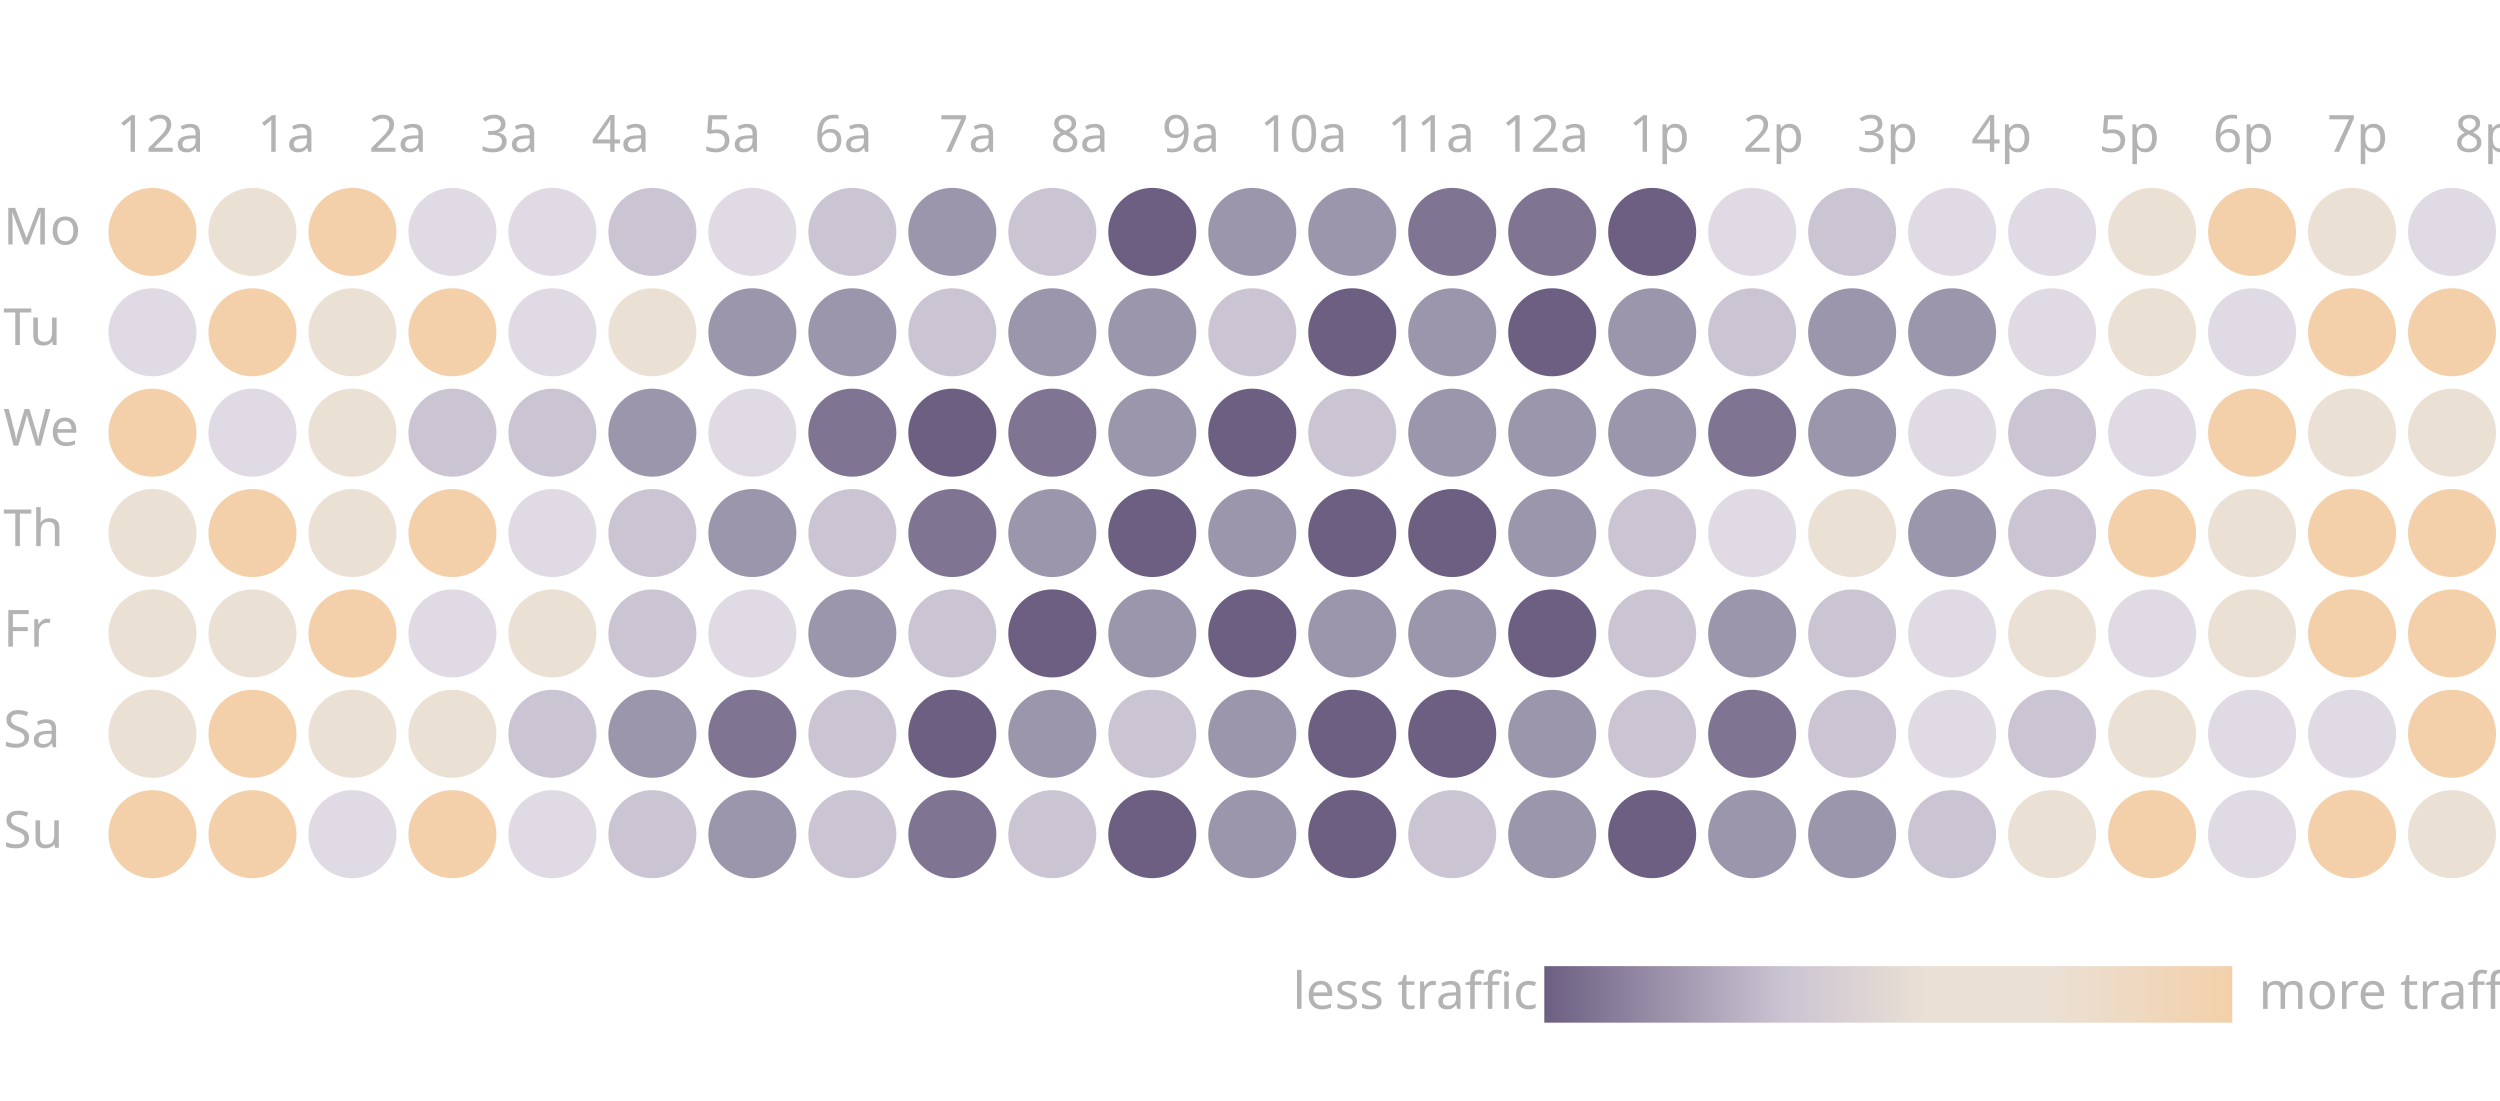
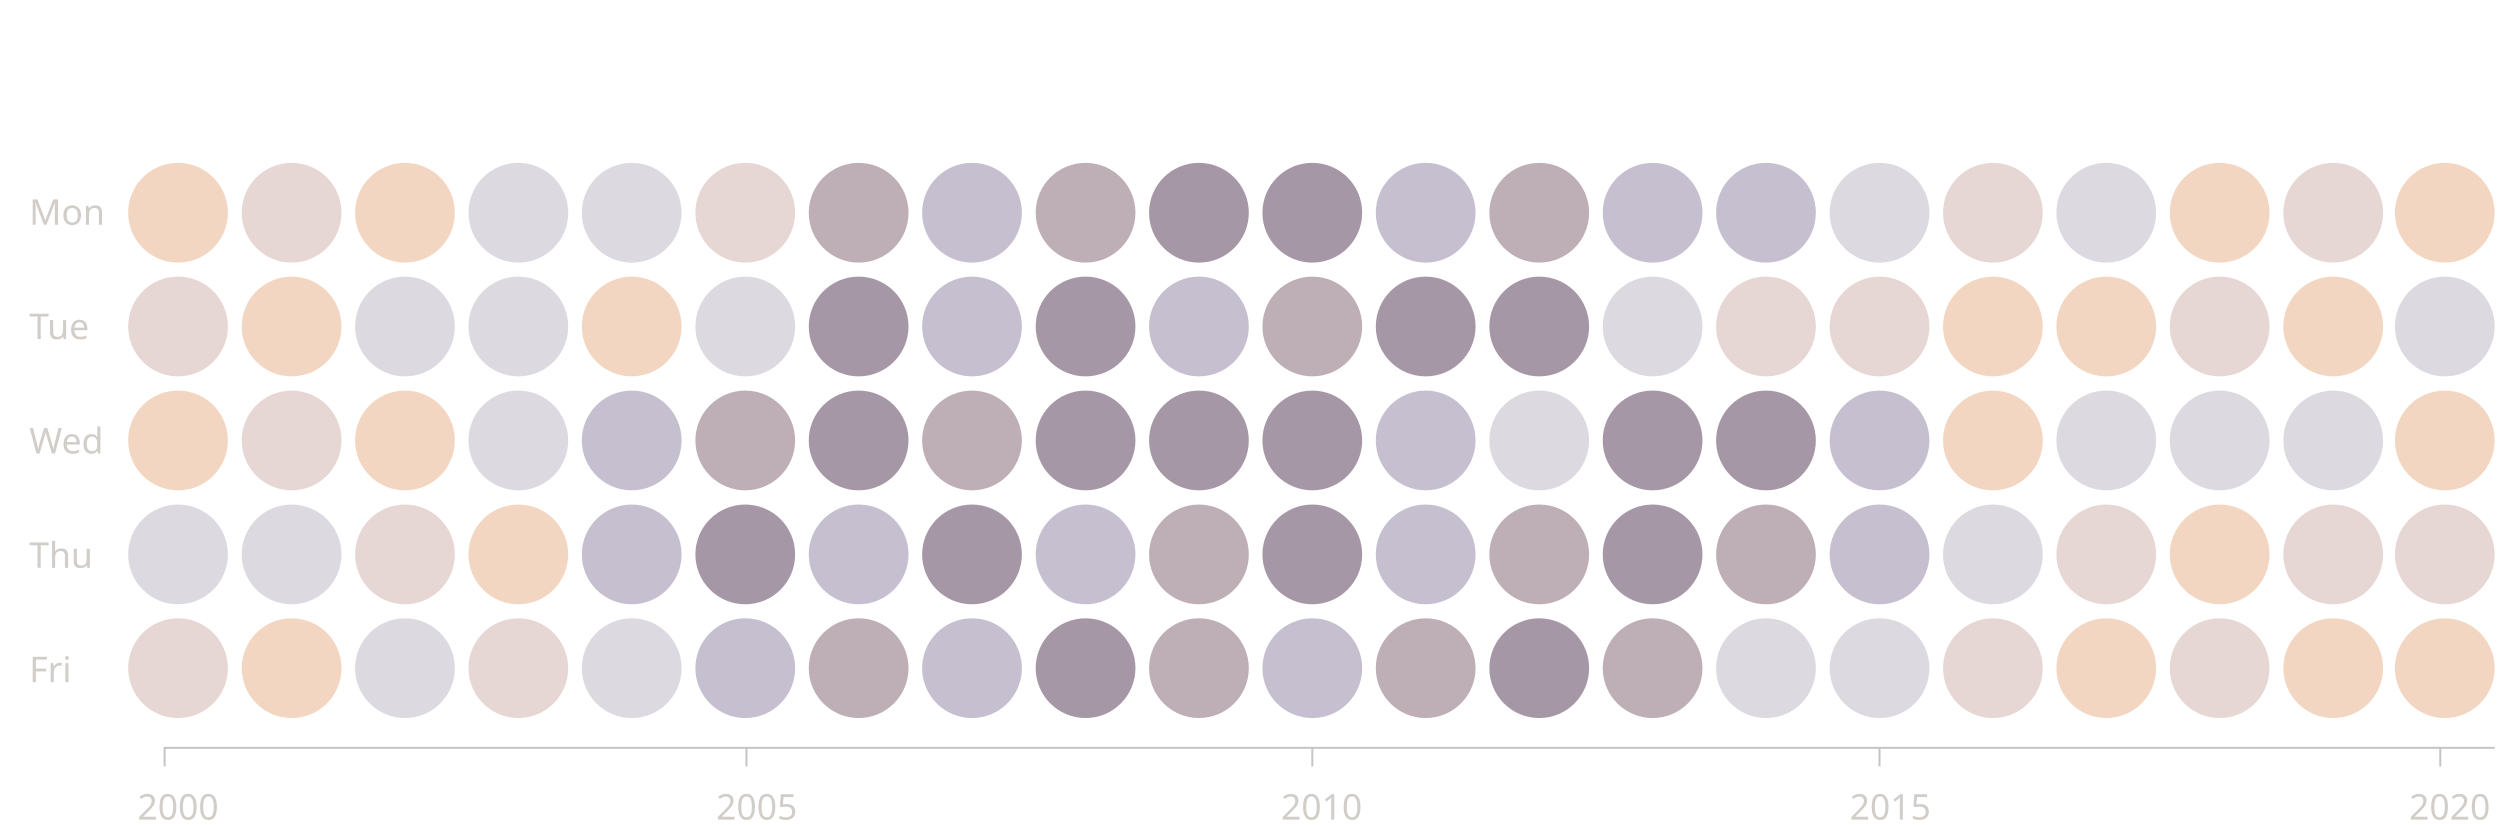
- <svg xmlns="http://www.w3.org/2000/svg" version="1.1" id="Layer_1" x="0px" y="0px" width="1268px" height="558px" viewBox="0 0 1268 558" enable-background="new 0 0 1268 558" xml:space="preserve">
+ <svg xmlns="http://www.w3.org/2000/svg" version="1.1" x="0px" y="0px" viewBox="0 0 1268 418" enable-background="new 0 0 1268 418" xml:space="preserve">
+   <g id="Layer_1">
+     <text transform="matrix(1 0 0 1 14.8452 113.9854)">
+       <tspan x="0" y="0" fill="#D1CDC9" font-family="'RobotoCondensed-Regular'" font-size="18px">Mon</tspan>
+       <tspan x="0" y="58" fill="#D1CDC9" font-family="'RobotoCondensed-Regular'" font-size="18px">Tue</tspan>
+       <tspan x="0" y="116" fill="#D1CDC9" font-family="'RobotoCondensed-Regular'" font-size="18px">Wed</tspan>
+       <tspan x="0" y="174" fill="#D1CDC9" font-family="'RobotoCondensed-Regular'" font-size="18px">Thu</tspan>
+       <tspan x="0" y="232" fill="#D1CDC9" font-family="'RobotoCondensed-Regular'" font-size="18px">Fri</tspan>
+     </text>
+     <g>
+       <circle fill="#C6BFCF" cx="320.4" cy="281.2" r="25.3" />
+       <circle fill="#C6BFCF" cx="953.3" cy="281.2" r="25.3" />
+       <circle fill="#C6BFCF" cx="493" cy="107.9" r="25.3" />
+       <circle fill="#C6BFCF" cx="493" cy="165.6" r="25.3" />
+       <circle fill="#C6BFCF" cx="723.1" cy="223.4" r="25.3" />
+       <circle fill="#C6BFCF" cx="838.2" cy="107.9" r="25.3" />
+       <circle fill="#C6BFCF" cx="895.7" cy="107.9" r="25.3" />
+       <circle fill="#C6BFCF" cx="550.6" cy="281.2" r="25.3" />
+       <circle fill="#C6BFCF" cx="723.1" cy="107.9" r="25.3" />
+       <circle fill="#C6BFCF" cx="608.1" cy="165.6" r="25.3" />
+       <circle fill="#C6BFCF" cx="320.4" cy="223.4" r="25.3" />
+       <circle fill="#C6BFCF" cx="953.3" cy="223.4" r="25.3" />
+       <circle fill="#C6BFCF" cx="435.5" cy="281.2" r="25.3" />
+       <circle fill="#C6BFCF" cx="723.1" cy="281.2" r="25.3" />
+       <circle fill="#C6BFCF" cx="378" cy="338.9" r="25.3" />
+       <circle fill="#C6BFCF" cx="493" cy="338.9" r="25.3" />
+       <circle fill="#C6BFCF" cx="665.6" cy="338.9" r="25.3" />
+     </g>
+     <g>
+       <circle fill="#A697A6" cx="608.1" cy="107.9" r="25.3" />
+       <circle fill="#A697A6" cx="550.6" cy="165.6" r="25.3" />
+       <circle fill="#A697A6" cx="723.1" cy="165.6" r="25.3" />
+       <circle fill="#A697A6" cx="435.5" cy="223.4" r="25.3" />
+       <circle fill="#A697A6" cx="378" cy="281.2" r="25.3" />
+       <circle fill="#A697A6" cx="493" cy="281.2" r="25.3" />
+       <circle fill="#A697A6" cx="550.6" cy="338.9" r="25.3" />
+       <circle fill="#A697A6" cx="665.6" cy="107.9" r="25.3" />
+       <circle fill="#A697A6" cx="780.7" cy="165.6" r="25.3" />
+       <circle fill="#A697A6" cx="550.6" cy="223.4" r="25.3" />
+       <circle fill="#A697A6" cx="665.6" cy="281.2" r="25.3" />
+       <circle fill="#A697A6" cx="838.2" cy="281.2" r="25.3" />
+       <circle fill="#A697A6" cx="608.1" cy="223.4" r="25.3" />
+       <circle fill="#A697A6" cx="435.5" cy="165.6" r="25.3" />
+       <circle fill="#A697A6" cx="665.6" cy="223.4" r="25.3" />
+       <circle fill="#A697A6" cx="838.2" cy="223.4" r="25.3" />
+       <circle fill="#A697A6" cx="895.7" cy="223.4" r="25.3" />
+       <circle fill="#A697A6" cx="780.7" cy="338.9" r="25.3" />
+     </g>
+     <g>
+       <circle fill="#BEAFB6" cx="435.5" cy="107.9" r="25.3" />
+       <circle fill="#BEAFB6" cx="435.5" cy="338.9" r="25.3" />
+       <circle fill="#BEAFB6" cx="780.7" cy="281.2" r="25.3" />
+       <circle fill="#BEAFB6" cx="608.1" cy="338.9" r="25.3" />
+       <circle fill="#BEAFB6" cx="723.1" cy="338.9" r="25.3" />
+       <circle fill="#BEAFB6" cx="493" cy="223.4" r="25.3" />
+       <circle fill="#BEAFB6" cx="550.6" cy="107.9" r="25.3" />
+       <circle fill="#BEAFB6" cx="780.7" cy="107.9" r="25.3" />
+       <circle fill="#BEAFB6" cx="665.6" cy="165.6" r="25.3" />
+       <circle fill="#BEAFB6" cx="378" cy="223.4" r="25.3" />
+       <circle fill="#BEAFB6" cx="608.1" cy="281.2" r="25.3" />
+       <circle fill="#BEAFB6" cx="895.7" cy="281.2" r="25.3" />
+       <circle fill="#BEAFB6" cx="838.2" cy="338.9" r="25.3" />
+     </g>
+     <g opacity="0.6">
+       <circle fill="#EABB98" cx="205.4" cy="223.4" r="25.3" />
+       <circle fill="#EABB98" cx="147.9" cy="338.9" r="25.3" />
+       <circle fill="#EABB98" cx="1068.3" cy="338.9" r="25.3" />
+       <circle fill="#EABB98" cx="1183.4" cy="338.9" r="25.3" />
+       <circle fill="#EABB98" cx="320.4" cy="165.6" r="25.3" />
+       <circle fill="#EABB98" cx="1010.8" cy="165.6" r="25.3" />
+       <circle fill="#EABB98" cx="1183.4" cy="165.6" r="25.3" />
+       <circle fill="#EABB98" cx="1010.8" cy="223.4" r="25.3" />
+       <circle fill="#EABB98" cx="1125.8" cy="107.9" r="25.3" />
+       <circle fill="#EABB98" cx="1068.3" cy="165.6" r="25.3" />
+       <circle fill="#EABB98" cx="1125.8" cy="281.2" r="25.3" />
+       <circle fill="#EABB98" cx="1240" cy="338.9" r="25.3" />
+       <circle fill="#EABB98" cx="1240" cy="107.9" r="25.3" />
+       <circle fill="#EABB98" cx="1240" cy="223.4" r="25.3" />
+       <circle fill="#EABB98" cx="90.3" cy="107.9" r="25.3" />
+       <circle fill="#EABB98" cx="205.4" cy="107.9" r="25.3" />
+       <circle fill="#EABB98" cx="147.9" cy="165.6" r="25.3" />
+       <circle fill="#EABB98" cx="90.3" cy="223.4" r="25.3" />
+       <circle fill="#EABB98" cx="262.9" cy="281.2" r="25.3" />
+     </g>
+     <g>
+       <circle fill="#E7D7D4" cx="147.9" cy="107.9" r="25.3" />
+       <circle fill="#E7D7D4" cx="90.3" cy="165.6" r="25.3" />
+       <circle fill="#E7D7D4" cx="147.9" cy="223.4" r="25.3" />
+       <circle fill="#E7D7D4" cx="205.4" cy="281.2" r="25.3" />
+       <circle fill="#E7D7D4" cx="1068.3" cy="281.2" r="25.3" />
+       <circle fill="#E7D7D4" cx="1183.4" cy="281.2" r="25.3" />
+       <circle fill="#E7D7D4" cx="262.9" cy="338.9" r="25.3" />
+       <circle fill="#E7D7D4" cx="1010.8" cy="107.9" r="25.3" />
+       <circle fill="#E7D7D4" cx="1183.4" cy="107.9" r="25.3" />
+       <circle fill="#E7D7D4" cx="1125.8" cy="338.9" r="25.3" />
+       <circle fill="#E7D7D4" cx="895.7" cy="165.6" r="25.3" />
+       <circle fill="#E7D7D4" cx="378" cy="107.9" r="25.3" />
+       <circle fill="#E7D7D4" cx="953.3" cy="165.6" r="25.3" />
+       <circle fill="#E7D7D4" cx="1125.8" cy="165.6" r="25.3" />
+       <circle fill="#E7D7D4" cx="1240" cy="281.2" r="25.3" />
+       <circle fill="#E7D7D4" cx="1010.8" cy="338.9" r="25.3" />
+       <circle fill="#E7D7D4" cx="90.3" cy="338.9" r="25.3" />
+     </g>
+     <g>
+       <circle fill="#DDD9E0" cx="262.9" cy="107.9" r="25.3" />
+       <circle fill="#DDD9E0" cx="320.4" cy="107.9" r="25.3" />
+       <circle fill="#DDD9E0" cx="205.4" cy="165.6" r="25.3" />
+       <circle fill="#DDD9E0" cx="378" cy="165.6" r="25.3" />
+       <circle fill="#DDD9E0" cx="90.3" cy="281.2" r="25.3" />
+       <circle fill="#DDD9E0" cx="320.4" cy="338.9" r="25.3" />
+       <circle fill="#DDD9E0" cx="1068.3" cy="107.9" r="25.3" />
+       <circle fill="#DDD9E0" cx="262.9" cy="223.4" r="25.3" />
+       <circle fill="#DDD9E0" cx="780.7" cy="223.4" r="25.3" />
+       <circle fill="#DDD9E0" cx="1125.8" cy="223.4" r="25.3" />
+       <circle fill="#DDD9E0" cx="1010.8" cy="281.2" r="25.3" />
+       <circle fill="#DDD9E0" cx="953.3" cy="338.9" r="25.3" />
+       <circle fill="#DDD9E0" cx="953.3" cy="107.9" r="25.3" />
+       <circle fill="#DDD9E0" cx="1068.3" cy="223.4" r="25.3" />
+       <circle fill="#DDD9E0" cx="895.7" cy="338.9" r="25.3" />
+       <circle fill="#DDD9E0" cx="838.2" cy="165.6" r="25.3" />
+       <circle fill="#DDD9E0" cx="1183.4" cy="223.4" r="25.3" />
+       <circle fill="#DDD9E0" cx="1240" cy="165.6" r="25.3" />
+       <circle fill="#DDD9E0" cx="262.9" cy="165.6" r="25.3" />
+       <circle fill="#DDD9E0" cx="147.9" cy="281.2" r="25.3" />
+       <circle fill="#DDD9E0" cx="205.4" cy="338.9" r="25.3" />
+     </g>
+     <polyline fill="none" stroke="#C4C4C4" stroke-miterlimit="10" points="83.5,388.7 83.5,379.3 1265.3,379.3  " />
+     <g>
+       <text transform="matrix(1 0 0 1 938.1543 415.6895)" fill="#D1CDC9" font-family="'RobotoCondensed-Regular'" font-size="18px">2015</text>
+     </g>
+     <g>
+       <text transform="matrix(1 0 0 1 649.7354 415.6895)" fill="#D1CDC9" font-family="'RobotoCondensed-Regular'" font-size="18px">2010</text>
+     </g>
+     <g>
+       <text transform="matrix(1 0 0 1 69.728 415.6895)" fill="#D1CDC9" font-family="'RobotoCondensed-Regular'" font-size="18px">2000</text>
+     </g>
+     <g>
+       <text transform="matrix(1 0 0 1 363.2222 415.6895)" fill="#D1CDC9" font-family="'RobotoCondensed-Regular'" font-size="18px">2005</text>
+     </g>
+     <g>
+       <text transform="matrix(1 0 0 1 1221.912 415.6895)" fill="#D1CDC9" font-family="'RobotoCondensed-Regular'" font-size="18px">2020</text>
+     </g>
+     <line fill="none" stroke="#C4C4C4" stroke-miterlimit="10" x1="953.3" y1="388.7" x2="953.3" y2="379.3" />
+     <line fill="none" stroke="#C4C4C4" stroke-miterlimit="10" x1="665.6" y1="388.7" x2="665.6" y2="379.3" />
+     <line fill="none" stroke="#C4C4C4" stroke-miterlimit="10" x1="378.6" y1="388.7" x2="378.6" y2="379.3" />
+     <line fill="none" stroke="#C4C4C4" stroke-miterlimit="10" x1="1237.7" y1="388.7" x2="1237.7" y2="379.3" />
+   </g>
  <g id="Layer_2">
</g>
-   <g>
-     <text transform="matrix(1 0 0 1 1.6904 124.0002)">
-       <tspan x="0" y="0" fill="#B3B3B3" font-family="'RobotoCondensed-Regular'" font-size="26px">Mo</tspan>
-       <tspan x="0" y="51" fill="#B3B3B3" font-family="'RobotoCondensed-Regular'" font-size="26px">Tu</tspan>
-       <tspan x="0" y="102" fill="#B3B3B3" font-family="'RobotoCondensed-Regular'" font-size="26px">We</tspan>
-       <tspan x="0" y="153" fill="#B3B3B3" font-family="'RobotoCondensed-Regular'" font-size="26px">Th</tspan>
-       <tspan x="0" y="204" fill="#B3B3B3" font-family="'RobotoCondensed-Regular'" font-size="26px">Fr</tspan>
-       <tspan x="0" y="255" fill="#B3B3B3" font-family="'RobotoCondensed-Regular'" font-size="26px">Sa</tspan>
-       <tspan x="0" y="306" fill="#B3B3B3" font-family="'RobotoCondensed-Regular'" font-size="26px">Su</tspan>
-     </text>
-   </g>
-   <g>
-     <text transform="matrix(1 0 0 1 59.2172 77.0001)" fill="#B3B3B3" font-family="'RobotoCondensed-Regular'" font-size="26px">12a    1a    2a    3a    4a    5a    6a     7a    8a    9a   10a   11a  12a   1p    2p    3p    4p     5p    6p    7p     8p    9p   10p  11p</text>
-   </g>
-   <g>
-     <text transform="matrix(1 0 0 1 655.6354 511.6949)" fill="#B3B3B3" font-family="'RobotoCondensed-Regular'" font-size="26px">less traffic</text>
-   </g>
-   <g>
-     <text transform="matrix(1 0 0 1 1145.636 511.6951)" fill="#B3B3B3" font-family="'RobotoCondensed-Regular'" font-size="26px">more traffic</text>
-   </g>
-   <circle fill="#EBE0D4" cx="128.044" cy="117.617" r="22.333" />
-   <circle fill="#DFDAE3" cx="229.464" cy="117.617" r="22.333" />
-   <circle fill="#DFDAE3" cx="280.174" cy="117.617" r="22.333" />
-   <circle fill="#EBE0D4" cx="1091.536" cy="117.617" r="22.333" />
-   <circle fill="#EBE0D4" cx="1192.956" cy="117.617" r="22.333" />
-   <circle fill="#DFDAE3" cx="1243.667" cy="117.617" r="22.333" />
-   <circle fill="#DFDAE3" cx="77.333" cy="168.53" r="22.333" />
-   <circle fill="#EBE0D4" cx="178.754" cy="168.53" r="22.333" />
-   <circle fill="#EBE0D4" cx="330.884" cy="168.53" r="22.333" />
-   <circle fill="#EBE0D4" cx="1091.536" cy="168.53" r="22.333" />
-   <circle fill="#DFDAE3" cx="1142.246" cy="168.53" r="22.333" />
-   <circle fill="#F3D0AA" cx="1243.667" cy="168.53" r="22.333" />
-   <circle fill="#DFDAE3" cx="128.044" cy="219.443" r="22.333" />
-   <circle fill="#EBE0D4" cx="178.754" cy="219.443" r="22.333" />
-   <circle fill="#DFDAE3" cx="1091.536" cy="219.443" r="22.333" />
-   <circle fill="#EBE0D4" cx="1192.956" cy="219.443" r="22.333" />
-   <circle fill="#EBE0D4" cx="1243.667" cy="219.443" r="22.333" />
-   <circle fill="#EBE0D4" cx="77.333" cy="270.356" r="22.333" />
-   <circle fill="#EBE0D4" cx="178.754" cy="270.356" r="22.333" />
-   <circle fill="#EBE0D4" cx="939.406" cy="270.356" r="22.333" />
-   <circle fill="#CBC5D3" cx="1040.826" cy="270.356" r="22.333" />
-   <circle fill="#EBE0D4" cx="1142.246" cy="270.356" r="22.333" />
-   <circle fill="#F3D0AA" cx="1192.956" cy="270.356" r="22.333" />
-   <circle fill="#F3D0AA" cx="1243.667" cy="270.356" r="22.333" />
-   <circle fill="#EBE0D4" cx="128.044" cy="321.269" r="22.333" />
-   <circle fill="#DFDAE3" cx="229.464" cy="321.269" r="22.333" />
-   <circle fill="#EBE0D4" cx="280.174" cy="321.269" r="22.333" />
-   <circle fill="#CBC5D3" cx="939.406" cy="321.269" r="22.333" />
-   <circle fill="#EBE0D4" cx="1040.826" cy="321.269" r="22.333" />
-   <circle fill="#EBE0D4" cx="1142.246" cy="321.269" r="22.333" />
-   <circle fill="#F3D0AA" cx="1243.667" cy="321.269" r="22.333" />
-   <circle fill="#EBE0D4" cx="77.333" cy="372.182" r="22.333" />
-   <circle fill="#EBE0D4" cx="178.754" cy="372.182" r="22.333" />
-   <circle fill="#EBE0D4" cx="229.464" cy="372.182" r="22.333" />
-   <circle fill="#EBE0D4" cx="1091.536" cy="372.182" r="22.333" />
-   <circle fill="#DFDAE3" cx="1192.956" cy="372.182" r="22.333" />
-   <circle fill="#F3D0AA" cx="1243.667" cy="372.182" r="22.333" />
-   <circle fill="#DFDAE3" cx="178.754" cy="423.094" r="22.333" />
-   <circle fill="#DFDAE3" cx="280.174" cy="423.094" r="22.333" />
-   <circle fill="#CBC5D3" cx="330.884" cy="423.094" r="22.333" />
-   <circle fill="#DFDAE3" cx="381.594" cy="117.617" r="22.333" />
-   <circle fill="#CBC5D3" cx="533.725" cy="117.617" r="22.333" />
-   <circle fill="#DFDAE3" cx="888.696" cy="117.617" r="22.333" />
-   <circle fill="#CBC5D3" cx="939.406" cy="117.617" r="22.333" />
-   <circle fill="#DFDAE3" cx="1040.826" cy="117.617" r="22.333" />
-   <circle fill="#DFDAE3" cx="280.174" cy="168.53" r="22.333" />
-   <circle fill="#CBC5D3" cx="483.015" cy="168.53" r="22.333" />
-   <circle fill="#CBC5D3" cx="635.145" cy="168.53" r="22.333" />
-   <circle fill="#CBC5D3" cx="888.696" cy="168.53" r="22.333" />
-   <circle fill="#DFDAE3" cx="1040.826" cy="168.53" r="22.333" />
-   <circle fill="#CBC5D3" cx="229.464" cy="219.443" r="22.333" />
-   <circle fill="#DFDAE3" cx="381.594" cy="219.443" r="22.333" />
-   <circle fill="#CBC5D3" cx="685.855" cy="219.443" r="22.333" />
-   <circle fill="#DFDAE3" cx="990.116" cy="219.443" r="22.333" />
-   <circle fill="#DFDAE3" cx="280.174" cy="270.356" r="22.333" />
-   <circle fill="#CBC5D3" cx="330.884" cy="270.356" r="22.333" />
-   <circle fill="#CBC5D3" cx="432.304" cy="270.356" r="22.333" />
-   <circle fill="#DFDAE3" cx="888.696" cy="270.356" r="22.333" />
-   <circle fill="#DFDAE3" cx="381.594" cy="321.269" r="22.333" />
-   <circle fill="#CBC5D3" cx="483.015" cy="321.269" r="22.333" />
-   <circle fill="#CBC5D3" cx="837.985" cy="321.269" r="22.333" />
-   <circle fill="#DFDAE3" cx="990.116" cy="321.269" r="22.333" />
-   <circle fill="#DFDAE3" cx="1091.536" cy="321.269" r="22.333" />
-   <circle fill="#CBC5D3" cx="432.304" cy="372.182" r="22.333" />
-   <circle fill="#CBC5D3" cx="584.435" cy="372.182" r="22.333" />
-   <g>
-     <circle fill="#CBC5D3" cx="837.985" cy="270.356" r="22.333" />
-     <circle fill="#CBC5D3" cx="837.985" cy="372.182" r="22.333" />
-     <circle fill="#CBC5D3" cx="939.406" cy="372.182" r="22.333" />
-   </g>
-   <circle fill="#DFDAE3" cx="990.116" cy="372.182" r="22.333" />
-   <circle fill="#DFDAE3" cx="1142.246" cy="372.182" r="22.333" />
-   <circle fill="#CBC5D3" cx="533.725" cy="423.094" r="22.333" />
-   <circle fill="#CBC5D3" cx="736.565" cy="423.094" r="22.333" />
-   <circle fill="#CBC5D3" cx="432.304" cy="117.617" r="22.333" />
-   <circle fill="#6C5F82" cx="584.435" cy="117.617" r="22.333" />
-   <circle fill="#6C5F82" cx="837.985" cy="117.617" r="22.333" />
-   <circle fill="#9C96AD" cx="432.304" cy="168.53" r="22.333" />
-   <circle fill="#6C5F82" cx="685.855" cy="168.53" r="22.333" />
-   <circle fill="#6C5F82" cx="787.275" cy="168.53" r="22.333" />
-   <circle fill="#6C5F82" cx="483.015" cy="219.443" r="22.333" />
-   <circle fill="#6C5F82" cx="635.145" cy="219.443" r="22.333" />
-   <circle fill="#9C96AD" cx="939.406" cy="219.443" r="22.333" />
-   <circle fill="#6C5F82" cx="584.435" cy="270.356" r="22.333" />
-   <circle fill="#6C5F82" cx="685.855" cy="270.356" r="22.333" />
-   <circle fill="#6C5F82" cx="736.565" cy="270.356" r="22.333" />
-   <circle fill="#6C5F82" cx="533.725" cy="321.269" r="22.333" />
-   <circle fill="#6C5F82" cx="635.145" cy="321.269" r="22.333" />
-   <circle fill="#6C5F82" cx="787.275" cy="321.269" r="22.333" />
-   <circle fill="#6C5F82" cx="483.015" cy="372.182" r="22.333" />
-   <circle fill="#6C5F82" cx="685.855" cy="372.182" r="22.333" />
-   <circle fill="#6C5F82" cx="736.565" cy="372.182" r="22.333" />
-   <circle fill="#6C5F82" cx="685.855" cy="423.094" r="22.333" />
-   <circle fill="#6C5F82" cx="837.985" cy="423.094" r="22.333" />
-   <circle fill="#7F7593" cx="888.696" cy="372.182" r="22.333" />
-   <circle fill="#7F7593" cx="736.565" cy="117.617" r="22.333" />
-   <circle fill="#7F7593" cx="787.275" cy="117.617" r="22.333" />
-   <circle fill="#7F7593" cx="432.304" cy="219.443" r="22.333" />
-   <circle fill="#7F7593" cx="533.725" cy="219.443" r="22.333" />
-   <circle fill="#7F7593" cx="888.696" cy="219.443" r="22.333" />
-   <circle fill="#7F7593" cx="483.015" cy="270.356" r="22.333" />
-   <circle fill="#7F7593" cx="381.594" cy="372.182" r="22.333" />
-   <circle fill="#7F7593" cx="483.015" cy="423.094" r="22.333" />
-   <circle fill="#9C96AD" cx="939.406" cy="423.094" r="22.333" />
-   <circle fill="#CBC5D3" cx="330.884" cy="117.617" r="22.333" />
-   <circle fill="#9C96AD" cx="483.015" cy="117.617" r="22.333" />
-   <circle fill="#9C96AD" cx="635.145" cy="117.617" r="22.333" />
-   <circle fill="#9C96AD" cx="685.855" cy="117.617" r="22.333" />
-   <circle fill="#DFDAE3" cx="990.116" cy="117.617" r="22.333" />
-   <circle fill="#9C96AD" cx="381.594" cy="168.53" r="22.333" />
-   <circle fill="#9C96AD" cx="533.725" cy="168.53" r="22.333" />
-   <circle fill="#9C96AD" cx="584.435" cy="168.53" r="22.333" />
-   <circle fill="#9C96AD" cx="736.565" cy="168.53" r="22.333" />
-   <circle fill="#9C96AD" cx="837.985" cy="168.53" r="22.333" />
-   <circle fill="#9C96AD" cx="939.406" cy="168.53" r="22.333" />
-   <circle fill="#9C96AD" cx="990.116" cy="168.53" r="22.333" />
-   <circle fill="#CBC5D3" cx="280.174" cy="219.443" r="22.333" />
-   <circle fill="#9C96AD" cx="330.884" cy="219.443" r="22.333" />
-   <circle fill="#9C96AD" cx="584.435" cy="219.443" r="22.333" />
-   <circle fill="#9C96AD" cx="736.565" cy="219.443" r="22.333" />
-   <circle fill="#9C96AD" cx="787.275" cy="219.443" r="22.333" />
-   <circle fill="#9C96AD" cx="837.985" cy="219.443" r="22.333" />
-   <circle fill="#CBC5D3" cx="1040.826" cy="219.443" r="22.333" />
-   <circle fill="#9C96AD" cx="381.594" cy="270.356" r="22.333" />
-   <circle fill="#9C96AD" cx="533.725" cy="270.356" r="22.333" />
-   <circle fill="#9C96AD" cx="635.145" cy="270.356" r="22.333" />
-   <circle fill="#9C96AD" cx="787.275" cy="270.356" r="22.333" />
-   <circle fill="#9C96AD" cx="990.116" cy="270.356" r="22.333" />
-   <circle fill="#CBC5D3" cx="330.884" cy="321.269" r="22.333" />
-   <circle fill="#9C96AD" cx="432.304" cy="321.269" r="22.333" />
-   <circle fill="#9C96AD" cx="584.435" cy="321.269" r="22.333" />
-   <circle fill="#9C96AD" cx="685.855" cy="321.269" r="22.333" />
-   <circle fill="#9C96AD" cx="736.565" cy="321.269" r="22.333" />
-   <circle fill="#9C96AD" cx="888.696" cy="321.269" r="22.333" />
-   <circle fill="#CBC5D3" cx="280.174" cy="372.182" r="22.333" />
-   <circle fill="#9C96AD" cx="330.884" cy="372.182" r="22.333" />
-   <circle fill="#9C96AD" cx="533.725" cy="372.182" r="22.333" />
-   <circle fill="#9C96AD" cx="635.145" cy="372.182" r="22.333" />
-   <circle fill="#9C96AD" cx="787.275" cy="372.182" r="22.333" />
-   <circle fill="#CBC5D3" cx="1040.826" cy="372.182" r="22.333" />
-   <circle fill="#9C96AD" cx="381.594" cy="423.094" r="22.333" />
-   <circle fill="#CBC5D3" cx="432.304" cy="423.094" r="22.333" />
-   <circle fill="#6C5F82" cx="584.435" cy="423.094" r="22.333" />
-   <circle fill="#9C96AD" cx="635.145" cy="423.094" r="22.333" />
-   <circle fill="#9C96AD" cx="787.275" cy="423.094" r="22.333" />
-   <circle fill="#9C96AD" cx="888.696" cy="423.094" r="22.333" />
-   <circle fill="#CBC5D3" cx="990.116" cy="423.094" r="22.333" />
-   <circle fill="#EBE0D4" cx="1040.826" cy="423.094" r="22.333" />
-   <circle fill="#F3D0AA" cx="77.333" cy="117.617" r="22.333" />
-   <circle fill="#F3D0AA" cx="178.754" cy="117.617" r="22.333" />
-   <circle fill="#F3D0AA" cx="1142.246" cy="117.617" r="22.333" />
-   <circle fill="#F3D0AA" cx="128.044" cy="168.53" r="22.333" />
-   <circle fill="#F3D0AA" cx="229.464" cy="168.53" r="22.333" />
-   <circle fill="#F3D0AA" cx="1192.956" cy="168.53" r="22.333" />
-   <circle fill="#F3D0AA" cx="77.333" cy="219.443" r="22.333" />
-   <circle fill="#F3D0AA" cx="1142.246" cy="219.443" r="22.333" />
-   <circle fill="#F3D0AA" cx="128.044" cy="270.356" r="22.333" />
-   <circle fill="#F3D0AA" cx="229.464" cy="270.356" r="22.333" />
-   <circle fill="#F3D0AA" cx="1091.536" cy="270.356" r="22.333" />
-   <circle fill="#EBE0D4" cx="77.333" cy="321.269" r="22.333" />
-   <circle fill="#F3D0AA" cx="178.754" cy="321.269" r="22.333" />
-   <circle fill="#F3D0AA" cx="1192.956" cy="321.269" r="22.333" />
-   <circle fill="#F3D0AA" cx="128.044" cy="372.182" r="22.333" />
-   <circle fill="#F3D0AA" cx="77.333" cy="423.094" r="22.333" />
-   <circle fill="#F3D0AA" cx="128.044" cy="423.094" r="22.333" />
-   <circle fill="#F3D0AA" cx="229.464" cy="423.094" r="22.333" />
-   <circle fill="#F3D0AA" cx="1091.536" cy="423.094" r="22.333" />
-   <circle fill="#DFDAE3" cx="1142.246" cy="423.094" r="22.333" />
-   <circle fill="#F3D0AA" cx="1192.956" cy="423.094" r="22.333" />
-   <circle fill="#EBE0D4" cx="1243.667" cy="423.094" r="22.333" />
-   <linearGradient id="SVGID_1_" gradientUnits="userSpaceOnUse" x1="783.275" y1="504.359" x2="1132.203" y2="504.359">
-     <stop offset="0" style="stop-color:#6C5F82" />
-     <stop offset="0.351" style="stop-color:#CBC5D3" />
-     <stop offset="0.557" style="stop-color:#EBE0D4" />
-     <stop offset="0.735" style="stop-color:#EBE0D4" />
-     <stop offset="1" style="stop-color:#F3D0AA" />
-   </linearGradient>
-   <rect x="783.275" y="490.023" fill="url(#SVGID_1_)" width="348.928" height="28.672" />
+   <g id="Layer_3">
+ </g>
</svg>
